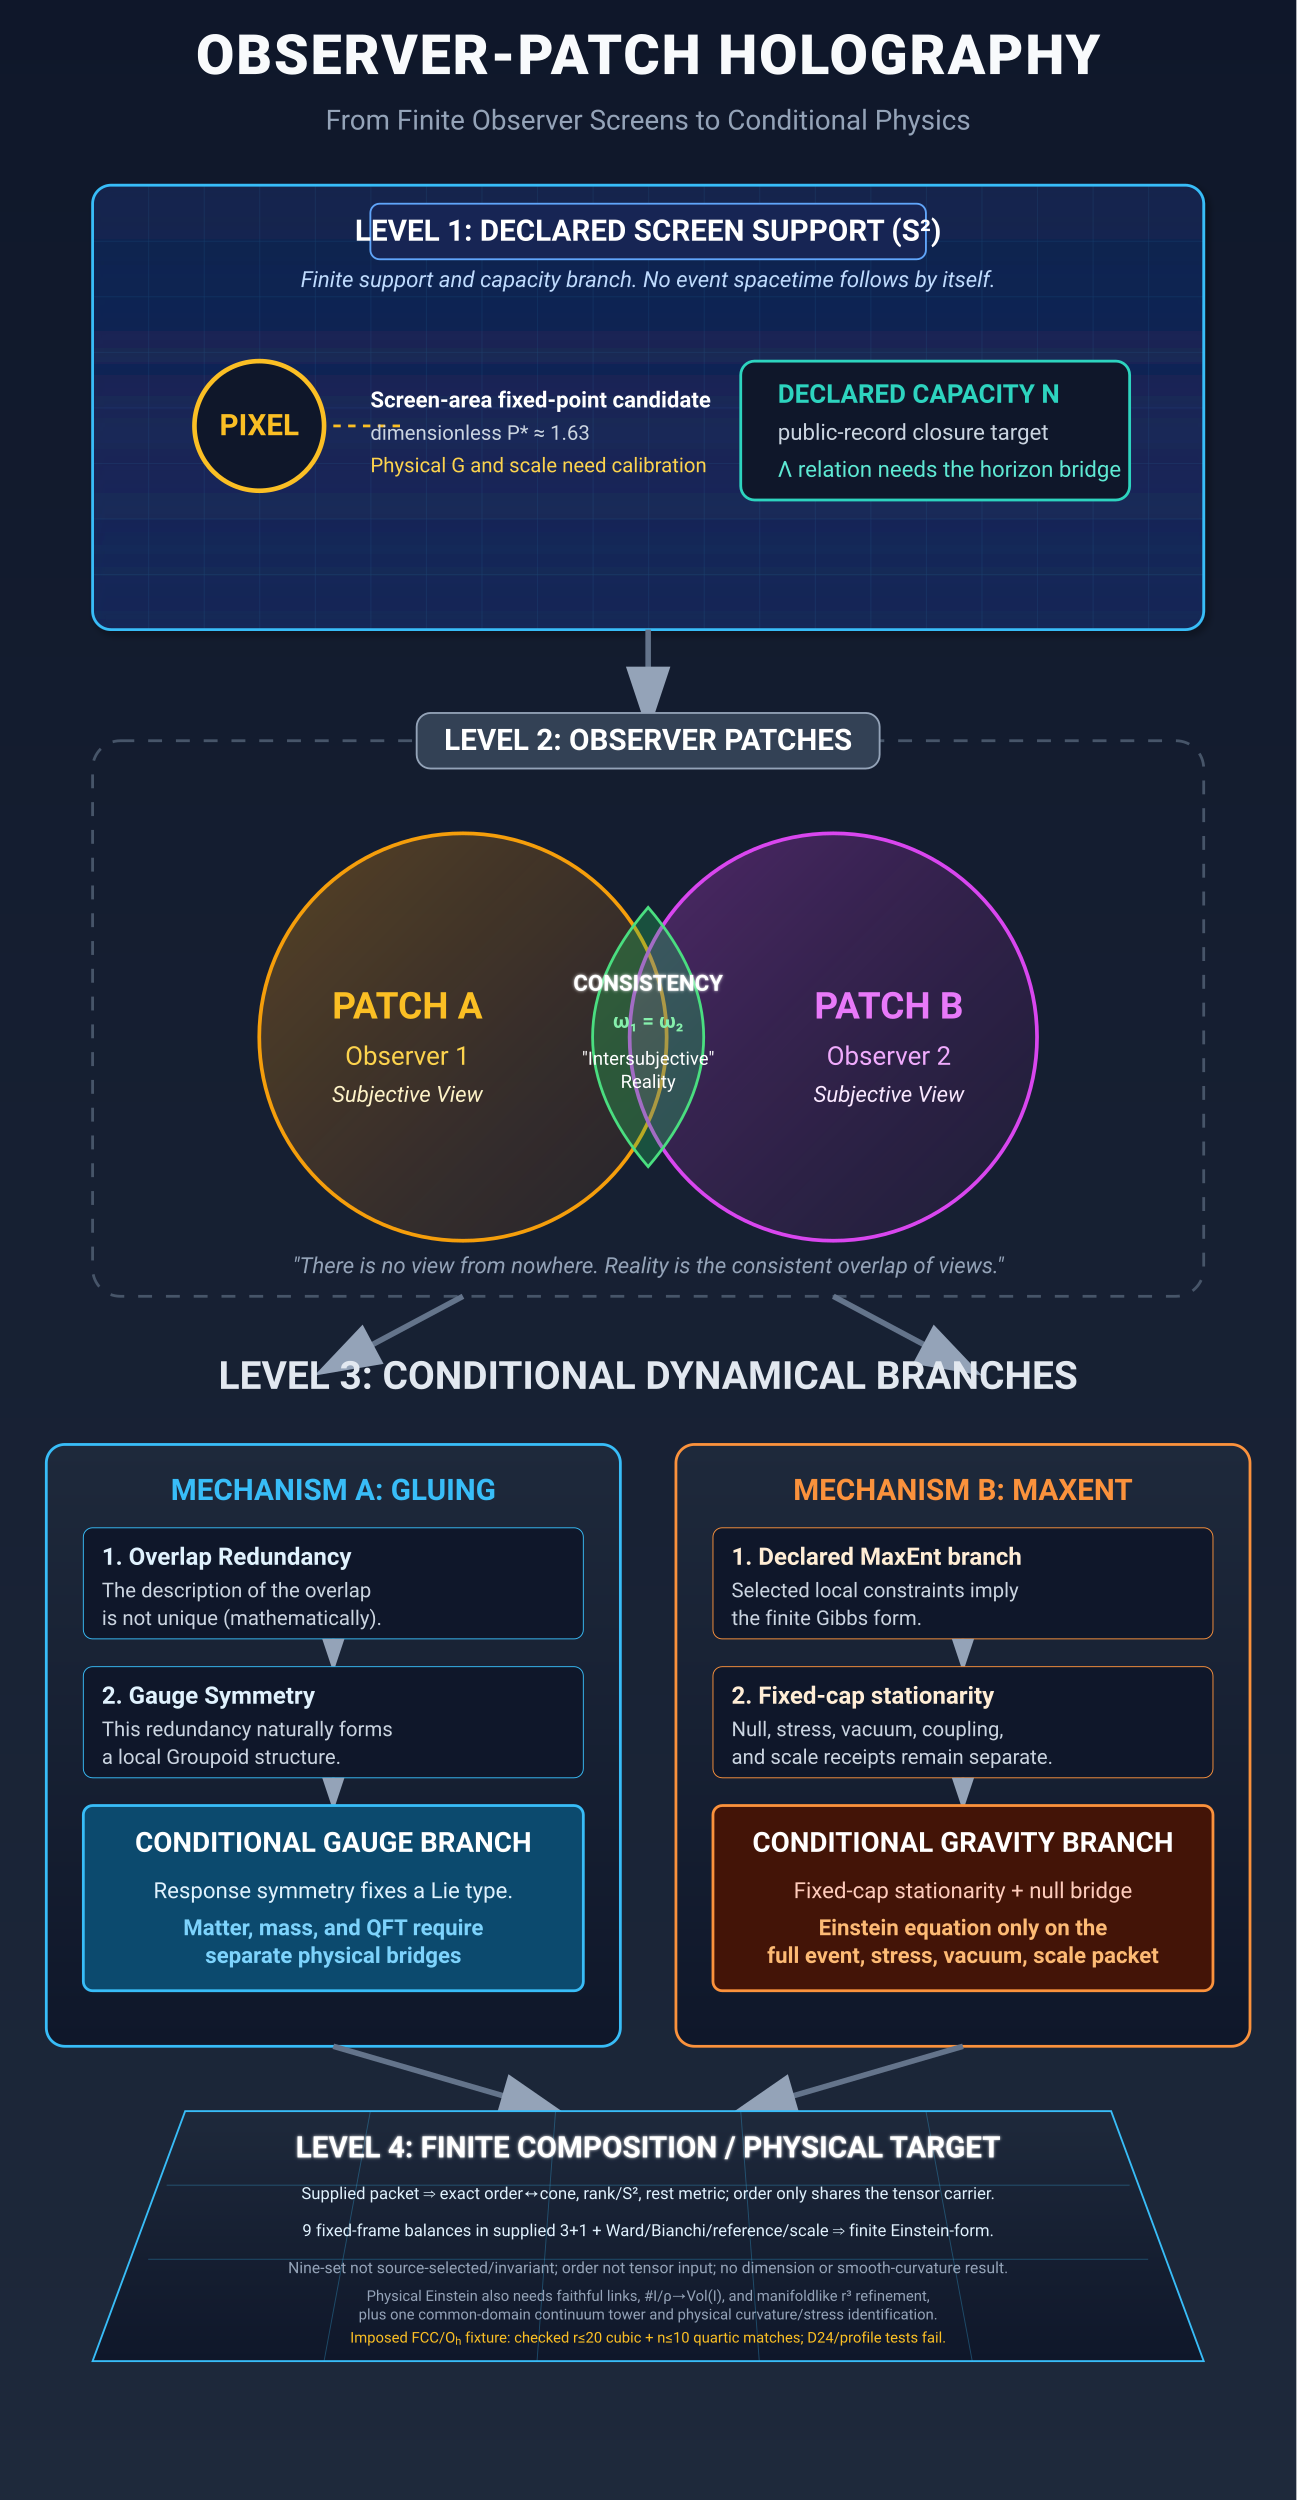
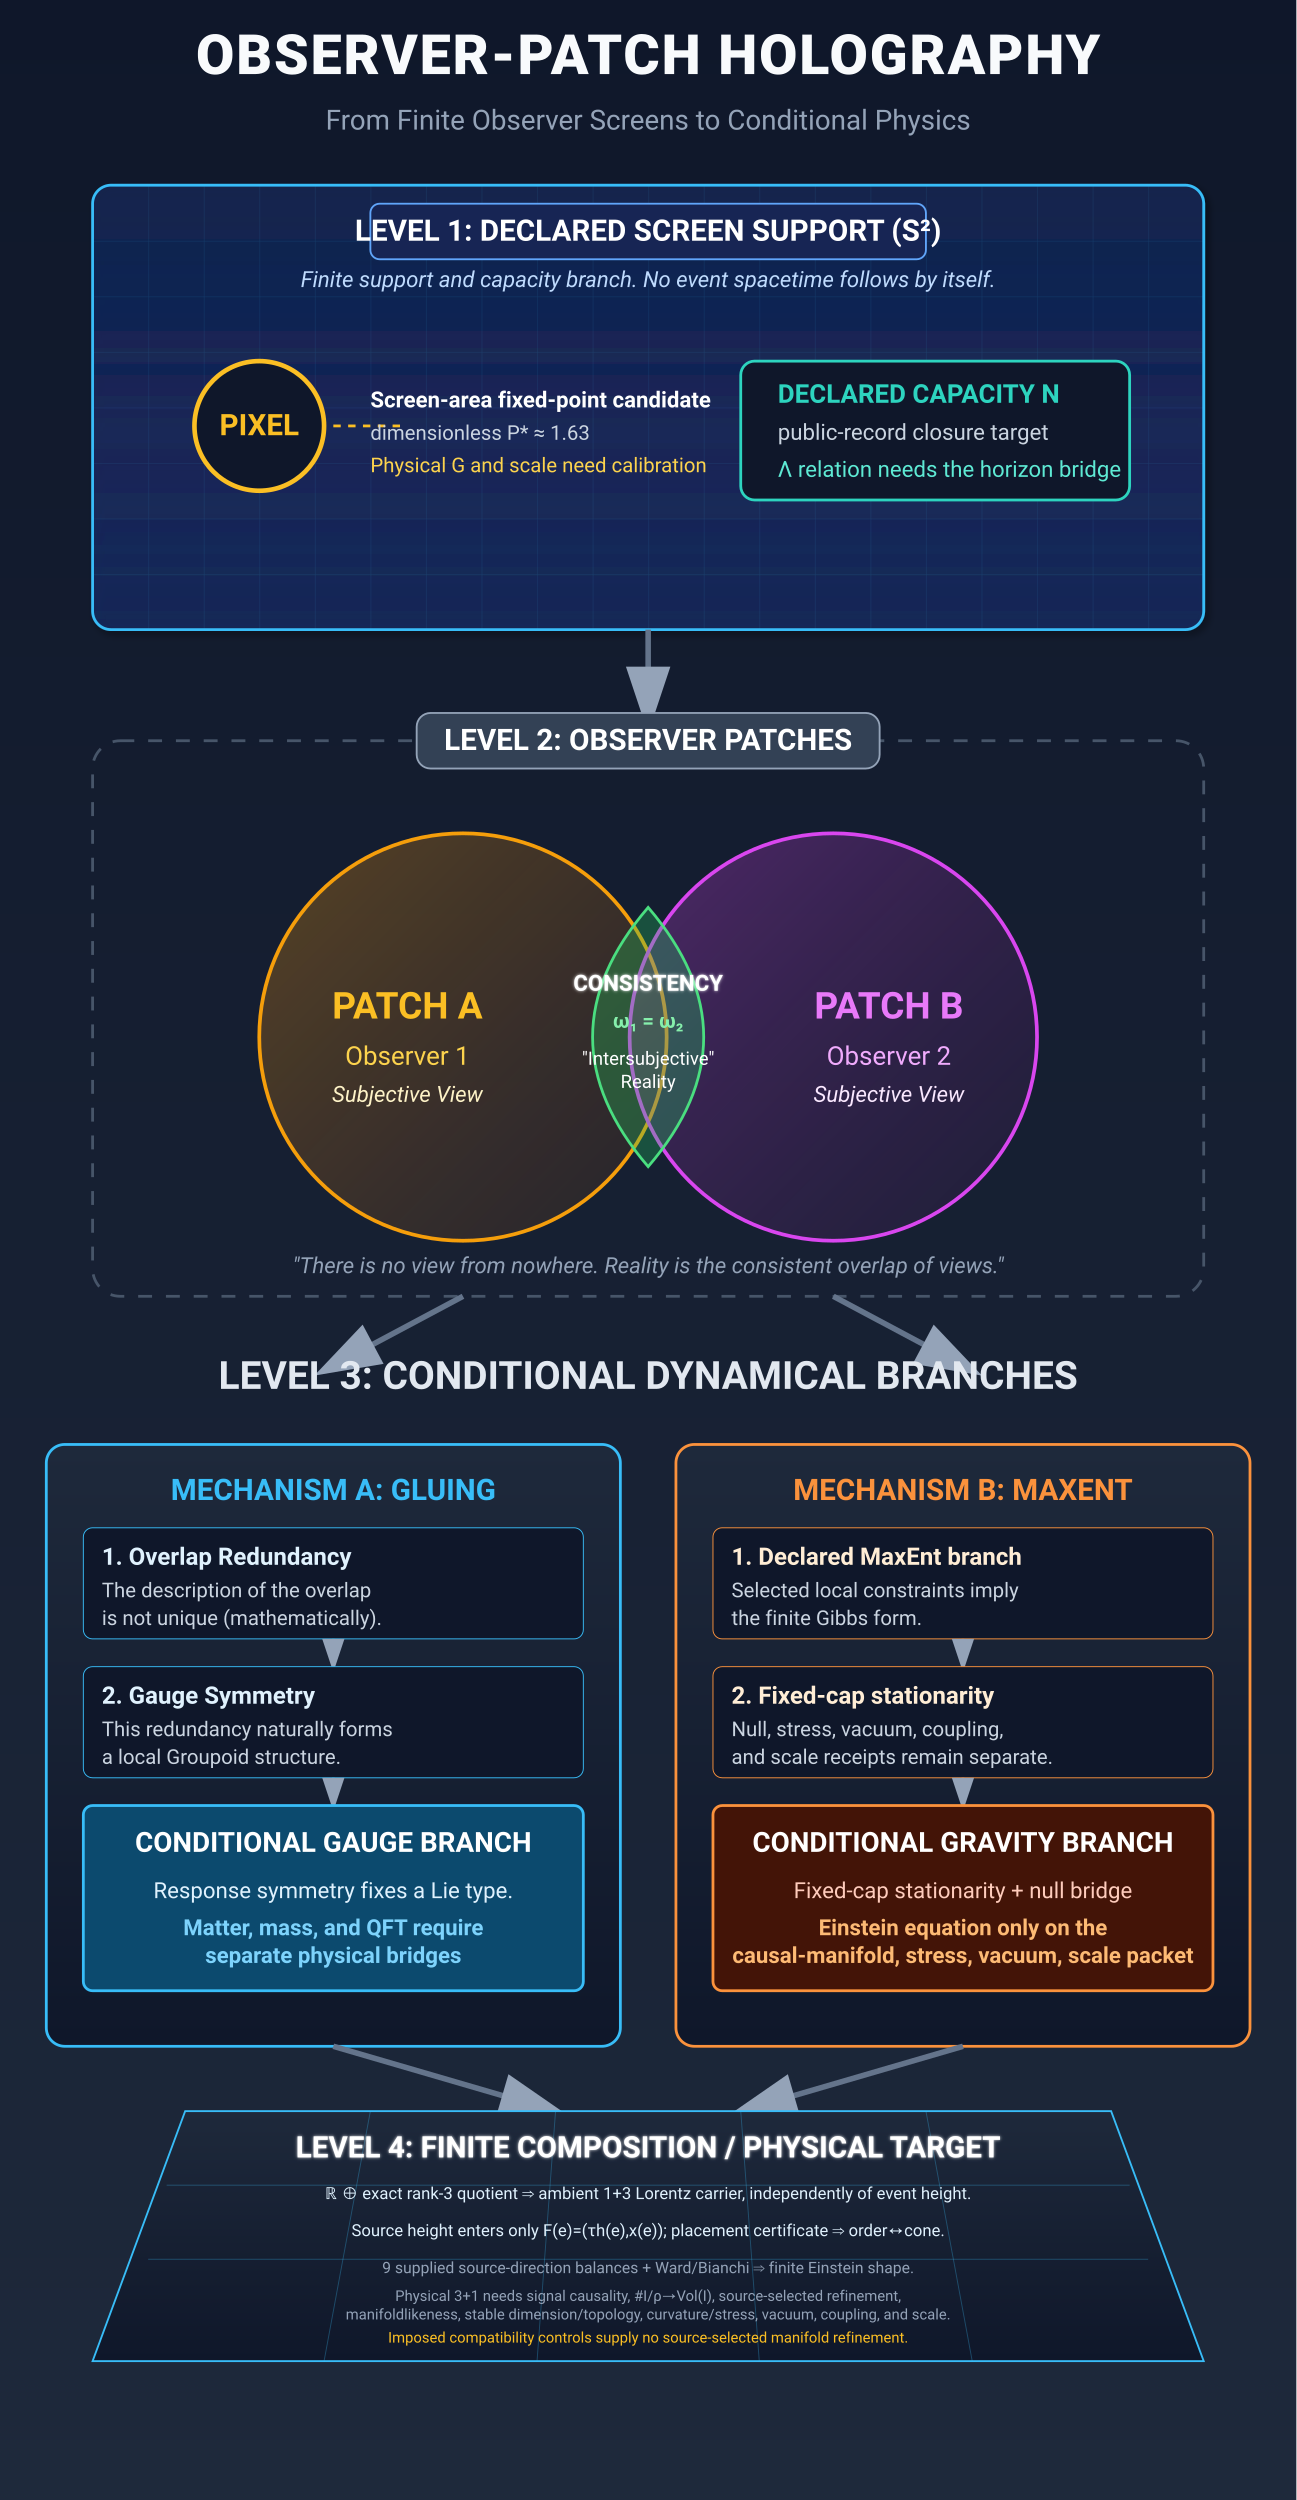
<svg xmlns="http://www.w3.org/2000/svg" width="1400" height="2700" viewBox="0 0 1400 2700" font-family="'Segoe UI', Roboto, Helvetica, Arial, sans-serif">
  <defs>
    <linearGradient id="bgGrad" x1="0%" y1="0%" x2="0%" y2="100%">
      <stop offset="0%" style="stop-color:#0f172a;stop-opacity:1" />
      <stop offset="100%" style="stop-color:#1e293b;stop-opacity:1" />
    </linearGradient>
    <linearGradient id="screenFill" x1="0%" y1="0%" x2="0%" y2="100%">
      <stop offset="0%" style="stop-color:#172554;stop-opacity:0.8" />
      <stop offset="100%" style="stop-color:#1e3a8a;stop-opacity:0.4" />
    </linearGradient>
    <linearGradient id="mechCard" x1="0%" y1="0%" x2="0%" y2="100%">
      <stop offset="0%" style="stop-color:#1e293b;stop-opacity:1" />
      <stop offset="100%" style="stop-color:#0f172a;stop-opacity:1" />
    </linearGradient>
    <linearGradient id="patchAGrad" x1="0%" y1="0%" x2="100%" y2="100%">
      <stop offset="0%" style="stop-color:#f59e0b;stop-opacity:0.3" />
      <stop offset="100%" style="stop-color:#b45309;stop-opacity:0.1" />
    </linearGradient>
    <linearGradient id="patchBGrad" x1="0%" y1="0%" x2="100%" y2="100%">
      <stop offset="0%" style="stop-color:#d946ef;stop-opacity:0.3" />
      <stop offset="100%" style="stop-color:#701a75;stop-opacity:0.1" />
    </linearGradient>
    <filter id="glow" x="-20%" y="-20%" width="140%" height="140%">
      <feGaussianBlur stdDeviation="2" result="coloredBlur" />
      <feMerge>
        <feMergeNode in="coloredBlur" />
        <feMergeNode in="SourceGraphic" />
      </feMerge>
    </filter>
    <filter id="shadow" x="-20%" y="-20%" width="140%" height="140%">
      <feGaussianBlur in="SourceAlpha" stdDeviation="4" />
      <feOffset dx="4" dy="4" result="offsetblur" />
      <feComponentTransfer>
        <feFuncA type="linear" slope="0.5" />
      </feComponentTransfer>
      <feMerge>
        <feMergeNode />
        <feMergeNode in="SourceGraphic" />
      </feMerge>
    </filter>
    <marker id="arrow" markerWidth="14" markerHeight="14" refX="10" refY="4" orient="auto" markerUnits="strokeWidth">
      <path d="M0,0 L0,8 L12,4 z" fill="#94a3b8" />
    </marker>
    <pattern id="grid" width="60" height="60" patternUnits="userSpaceOnUse">
      <path d="M 60 0 L 0 0 0 60" fill="none" stroke="#38bdf8" stroke-width="1" stroke-opacity="0.15" />
    </pattern>
  </defs>
  <rect width="100%" height="100%" fill="url(#bgGrad)" />
  <text x="700" y="80" text-anchor="middle" font-size="60" font-weight="900" fill="#f8fafc" letter-spacing="2">OBSERVER-PATCH HOLOGRAPHY</text>
  <text x="700" y="140" text-anchor="middle" font-size="30" fill="#94a3b8">From Finite Observer Screens to Conditional Physics</text>
  <g id="Level1" transform="translate(100, 200)">
    <rect width="1200" height="480" rx="20" fill="url(#screenFill)" stroke="#38bdf8" stroke-width="3" filter="url(#shadow)" />
    <rect width="1200" height="480" rx="20" fill="url(#grid)" />
    <rect x="300" y="20" width="600" height="60" rx="10" fill="#172554" stroke="#60a5fa" stroke-width="2" />
    <text x="600" y="60" text-anchor="middle" font-size="32" font-weight="bold" fill="#ffffff">LEVEL 1: DECLARED SCREEN SUPPORT (S²)</text>
    <text x="600" y="110" text-anchor="middle" font-size="24" fill="#bfdbfe" font-style="italic">Finite support and capacity branch. No event spacetime follows by itself.</text>
    <g transform="translate(100, 180)">
      <circle cx="80" cy="80" r="70" fill="#0f172a" stroke="#fbbf24" stroke-width="5" />
      <text x="80" y="90" text-anchor="middle" font-size="32" font-weight="bold" fill="#fbbf24">PIXEL</text>
      <line x1="160" y1="80" x2="240" y2="80" stroke="#fbbf24" stroke-width="3" stroke-dasharray="8,8" />
      <text x="200" y="60" font-size="24" font-weight="bold" fill="#ffffff">Screen-area fixed-point candidate</text>
      <text x="200" y="95" font-size="22" fill="#cbd5e1">dimensionless P* ≈ 1.63</text>
      <text x="200" y="130" font-size="22" fill="#fcd34d">Physical G and scale need calibration</text>
    </g>
    <g transform="translate(700, 180)">
      <rect x="0" y="10" width="420" height="150" rx="15" fill="#0f172a" stroke="#2dd4bf" stroke-width="3" />
      <text x="40" y="55" font-size="28" font-weight="bold" fill="#2dd4bf">DECLARED CAPACITY N</text>
      <text x="40" y="95" font-size="24" fill="#cbd5e1">public-record closure target</text>
      <text x="40" y="135" font-size="24" fill="#5eead4">Λ relation needs the horizon bridge</text>
    </g>
  </g>
  <line x1="700" y1="680" x2="700" y2="780" stroke="#64748b" stroke-width="6" marker-end="url(#arrow)" />
  <g id="Level2" transform="translate(100, 800)">
    <rect width="1200" height="600" rx="30" fill="none" stroke="#475569" stroke-width="3" stroke-dasharray="15,15" />
    <rect x="350" y="-30" width="500" height="60" rx="15" fill="#334155" stroke="#94a3b8" stroke-width="2" />
    <text x="600" y="10" text-anchor="middle" font-size="32" font-weight="bold" fill="#ffffff">LEVEL 2: OBSERVER PATCHES</text>
    <g transform="translate(200, 120)">
      <circle cx="200" cy="200" r="220" fill="url(#patchAGrad)" stroke="#f59e0b" stroke-width="4" />
      <circle cx="600" cy="200" r="220" fill="url(#patchBGrad)" stroke="#d946ef" stroke-width="4" />
      <text x="140" y="180" text-anchor="middle" font-size="40" font-weight="bold" fill="#fbbf24">PATCH A</text>
      <text x="140" y="230" text-anchor="middle" font-size="28" fill="#fcd34d">Observer 1</text>
      <text x="140" y="270" text-anchor="middle" font-size="24" fill="#fef3c7" font-style="italic">Subjective View</text>
      <text x="660" y="180" text-anchor="middle" font-size="40" font-weight="bold" fill="#e879f9">PATCH B</text>
      <text x="660" y="230" text-anchor="middle" font-size="28" fill="#f0abfc">Observer 2</text>
      <text x="660" y="270" text-anchor="middle" font-size="24" fill="#fae8ff" font-style="italic">Subjective View</text>
      <path d="M 400 60 Q 520 200 400 340 Q 280 200 400 60 Z" fill="#22c55e" stroke="#4ade80" stroke-width="3" fill-opacity="0.3" />
      <text x="400" y="150" text-anchor="middle" font-size="24" font-weight="bold" fill="#ffffff" filter="url(#glow)">CONSISTENCY</text>
      <text x="400" y="190" text-anchor="middle" font-size="22" font-weight="bold" fill="#86efac">ω₁ = ω₂</text>
      <text x="400" y="230" text-anchor="middle" font-size="20" fill="#ffffff">"Intersubjective"</text>
      <text x="400" y="255" text-anchor="middle" font-size="20" fill="#ffffff">Reality</text>
    </g>
    <text x="600" y="575" text-anchor="middle" font-size="24" font-style="italic" fill="#94a3b8">"There is no view from nowhere. Reality is the consistent overlap of views."</text>
  </g>
  <line x1="500" y1="1400" x2="350" y2="1480" stroke="#64748b" stroke-width="6" marker-end="url(#arrow)" />
  <line x1="900" y1="1400" x2="1050" y2="1480" stroke="#64748b" stroke-width="6" marker-end="url(#arrow)" />
  <g id="Level3" transform="translate(0, 1500)">
    <text x="700" y="0" text-anchor="middle" font-size="42" font-weight="bold" fill="#e2e8f0">LEVEL 3: CONDITIONAL DYNAMICAL BRANCHES</text>
    <g transform="translate(50, 60)">
      <rect width="620" height="650" rx="20" fill="url(#mechCard)" stroke="#38bdf8" stroke-width="3" />
      <text x="310" y="60" text-anchor="middle" font-size="32" font-weight="bold" fill="#38bdf8">MECHANISM A: GLUING</text>
      <rect x="40" y="90" width="540" height="120" rx="10" fill="#0f172a" stroke="#38bdf8" stroke-width="1" />
      <text x="60" y="130" font-size="26" font-weight="bold" fill="#e0f2fe">1. Overlap Redundancy</text>
      <text x="60" y="165" font-size="22" fill="#cbd5e1">The description of the overlap</text>
      <text x="60" y="195" font-size="22" fill="#cbd5e1">is not unique (mathematically).</text>
      <line x1="310" y1="210" x2="310" y2="240" stroke="#38bdf8" stroke-width="3" marker-end="url(#arrow)" />
      <rect x="40" y="240" width="540" height="120" rx="10" fill="#0f172a" stroke="#38bdf8" stroke-width="1" />
      <text x="60" y="280" font-size="26" font-weight="bold" fill="#e0f2fe">2. Gauge Symmetry</text>
      <text x="60" y="315" font-size="22" fill="#cbd5e1">This redundancy naturally forms</text>
      <text x="60" y="345" font-size="22" fill="#cbd5e1">a local Groupoid structure.</text>
      <line x1="310" y1="360" x2="310" y2="390" stroke="#38bdf8" stroke-width="3" marker-end="url(#arrow)" />
      <rect x="40" y="390" width="540" height="200" rx="10" fill="#0c4a6e" stroke="#38bdf8" stroke-width="3" />
      <text x="310" y="440" text-anchor="middle" font-size="30" font-weight="bold" fill="#ffffff">CONDITIONAL GAUGE BRANCH</text>
      <text x="310" y="490" text-anchor="middle" font-size="24" fill="#e0f2fe">Response symmetry fixes a Lie type.</text>
      <text x="310" y="530" text-anchor="middle" font-size="24" fill="#7dd3fc" font-weight="bold">Matter, mass, and QFT require</text>
      <text x="310" y="560" text-anchor="middle" font-size="24" fill="#7dd3fc" font-weight="bold">separate physical bridges</text>
    </g>
    <g transform="translate(730, 60)">
      <rect width="620" height="650" rx="20" fill="url(#mechCard)" stroke="#fb923c" stroke-width="3" />
      <text x="310" y="60" text-anchor="middle" font-size="32" font-weight="bold" fill="#fb923c">MECHANISM B: MAXENT</text>
      <rect x="40" y="90" width="540" height="120" rx="10" fill="#0f172a" stroke="#fb923c" stroke-width="1" />
      <text x="60" y="130" font-size="26" font-weight="bold" fill="#ffedd5">1. Declared MaxEnt branch</text>
      <text x="60" y="165" font-size="22" fill="#cbd5e1">Selected local constraints imply</text>
      <text x="60" y="195" font-size="22" fill="#cbd5e1">the finite Gibbs form.</text>
      <line x1="310" y1="210" x2="310" y2="240" stroke="#fb923c" stroke-width="3" marker-end="url(#arrow)" />
      <rect x="40" y="240" width="540" height="120" rx="10" fill="#0f172a" stroke="#fb923c" stroke-width="1" />
      <text x="60" y="280" font-size="26" font-weight="bold" fill="#ffedd5">2. Fixed-cap stationarity</text>
      <text x="60" y="315" font-size="22" fill="#cbd5e1">Null, stress, vacuum, coupling,</text>
      <text x="60" y="345" font-size="22" fill="#cbd5e1">and scale receipts remain separate.</text>
      <line x1="310" y1="360" x2="310" y2="390" stroke="#fb923c" stroke-width="3" marker-end="url(#arrow)" />
      <rect x="40" y="390" width="540" height="200" rx="10" fill="#431407" stroke="#fb923c" stroke-width="3" />
      <text x="310" y="440" text-anchor="middle" font-size="30" font-weight="bold" fill="#ffffff">CONDITIONAL GRAVITY BRANCH</text>
      <text x="310" y="490" text-anchor="middle" font-size="24" fill="#ffccbc">Fixed-cap stationarity + null bridge</text>
      <text x="310" y="530" text-anchor="middle" font-size="24" fill="#fdba74" font-weight="bold">Einstein equation only on the</text>
-       <text x="310" y="560" text-anchor="middle" font-size="24" fill="#fdba74" font-weight="bold">full event, stress, vacuum, scale packet</text>
+       <text x="310" y="560" text-anchor="middle" font-size="24" fill="#fdba74" font-weight="bold">causal-manifold, stress, vacuum, scale packet</text>
    </g>
  </g>
  <line x1="360" y1="2210" x2="600" y2="2280" stroke="#64748b" stroke-width="6" marker-end="url(#arrow)" />
  <line x1="1040" y1="2210" x2="800" y2="2280" stroke="#64748b" stroke-width="6" marker-end="url(#arrow)" />
  <g id="Level4" transform="translate(100, 2280)">
    <path d="M 100 0 L 1100 0 L 1200 270 L 0 270 Z" fill="url(#mechCard)" stroke="#38bdf8" stroke-width="2" />
    <line x1="300" y1="0" x2="250" y2="270" stroke="#38bdf8" stroke-width="1" opacity="0.3" />
    <line x1="500" y1="0" x2="480" y2="270" stroke="#38bdf8" stroke-width="1" opacity="0.3" />
    <line x1="700" y1="0" x2="720" y2="270" stroke="#38bdf8" stroke-width="1" opacity="0.3" />
    <line x1="900" y1="0" x2="950" y2="270" stroke="#38bdf8" stroke-width="1" opacity="0.3" />
    <line x1="80" y1="80" x2="1120" y2="80" stroke="#38bdf8" stroke-width="1" opacity="0.3" />
    <line x1="60" y1="160" x2="1140" y2="160" stroke="#38bdf8" stroke-width="1" opacity="0.3" />
    <text x="600" y="50" text-anchor="middle" font-size="32" font-weight="bold" fill="#ffffff" filter="url(#glow)">LEVEL 4: FINITE COMPOSITION / PHYSICAL TARGET</text>
-     <text x="600" y="95" text-anchor="middle" font-size="18" fill="#e0f2fe">Supplied packet ⇒ exact order↔cone, rank/S², rest metric; order only shares the tensor carrier.</text>
-     <text x="600" y="135" text-anchor="middle" font-size="18" fill="#e0f2fe">9 fixed-frame balances in supplied 3+1 + Ward/Bianchi/reference/scale ⇒ finite Einstein-form.</text>
-     <text x="600" y="175" text-anchor="middle" font-size="17" fill="#94a3b8">Nine-set not source-selected/invariant; order not tensor input; no dimension or smooth-curvature result.</text>
-     <text x="600" y="205" text-anchor="middle" font-size="16" fill="#94a3b8">Physical Einstein also needs faithful links, #I/ρ→Vol(I), and manifoldlike r³ refinement,</text>
-     <text x="600" y="225" text-anchor="middle" font-size="16" fill="#94a3b8">plus one common-domain continuum tower and physical curvature/stress identification.</text>
-     <text x="600" y="250" text-anchor="middle" font-size="16" fill="#fbbf24">Imposed FCC/O<tspan baseline-shift="sub" font-size="12">h</tspan> fixture: checked r≤20 cubic + n≤10 quartic matches; D24/profile tests fail.</text>
+     <text x="600" y="95" text-anchor="middle" font-size="18" fill="#e0f2fe">ℝ ⊕ exact rank-3 quotient ⇒ ambient 1+3 Lorentz carrier, independently of event height.</text>
+     <text x="600" y="135" text-anchor="middle" font-size="18" fill="#e0f2fe">Source height enters only F(e)=(τh(e),x(e)); placement certificate ⇒ order↔cone.</text>
+     <text x="600" y="175" text-anchor="middle" font-size="17" fill="#94a3b8">9 supplied source-direction balances + Ward/Bianchi ⇒ finite Einstein shape.</text>
+     <text x="600" y="205" text-anchor="middle" font-size="16" fill="#94a3b8">Physical 3+1 needs signal causality, #I/ρ→Vol(I), source-selected refinement,</text>
+     <text x="600" y="225" text-anchor="middle" font-size="16" fill="#94a3b8">manifoldlikeness, stable dimension/topology, curvature/stress, vacuum, coupling, and scale.</text>
+     <text x="600" y="250" text-anchor="middle" font-size="16" fill="#fbbf24">Imposed compatibility controls supply no source-selected manifold refinement.</text>
  </g>
</svg>
